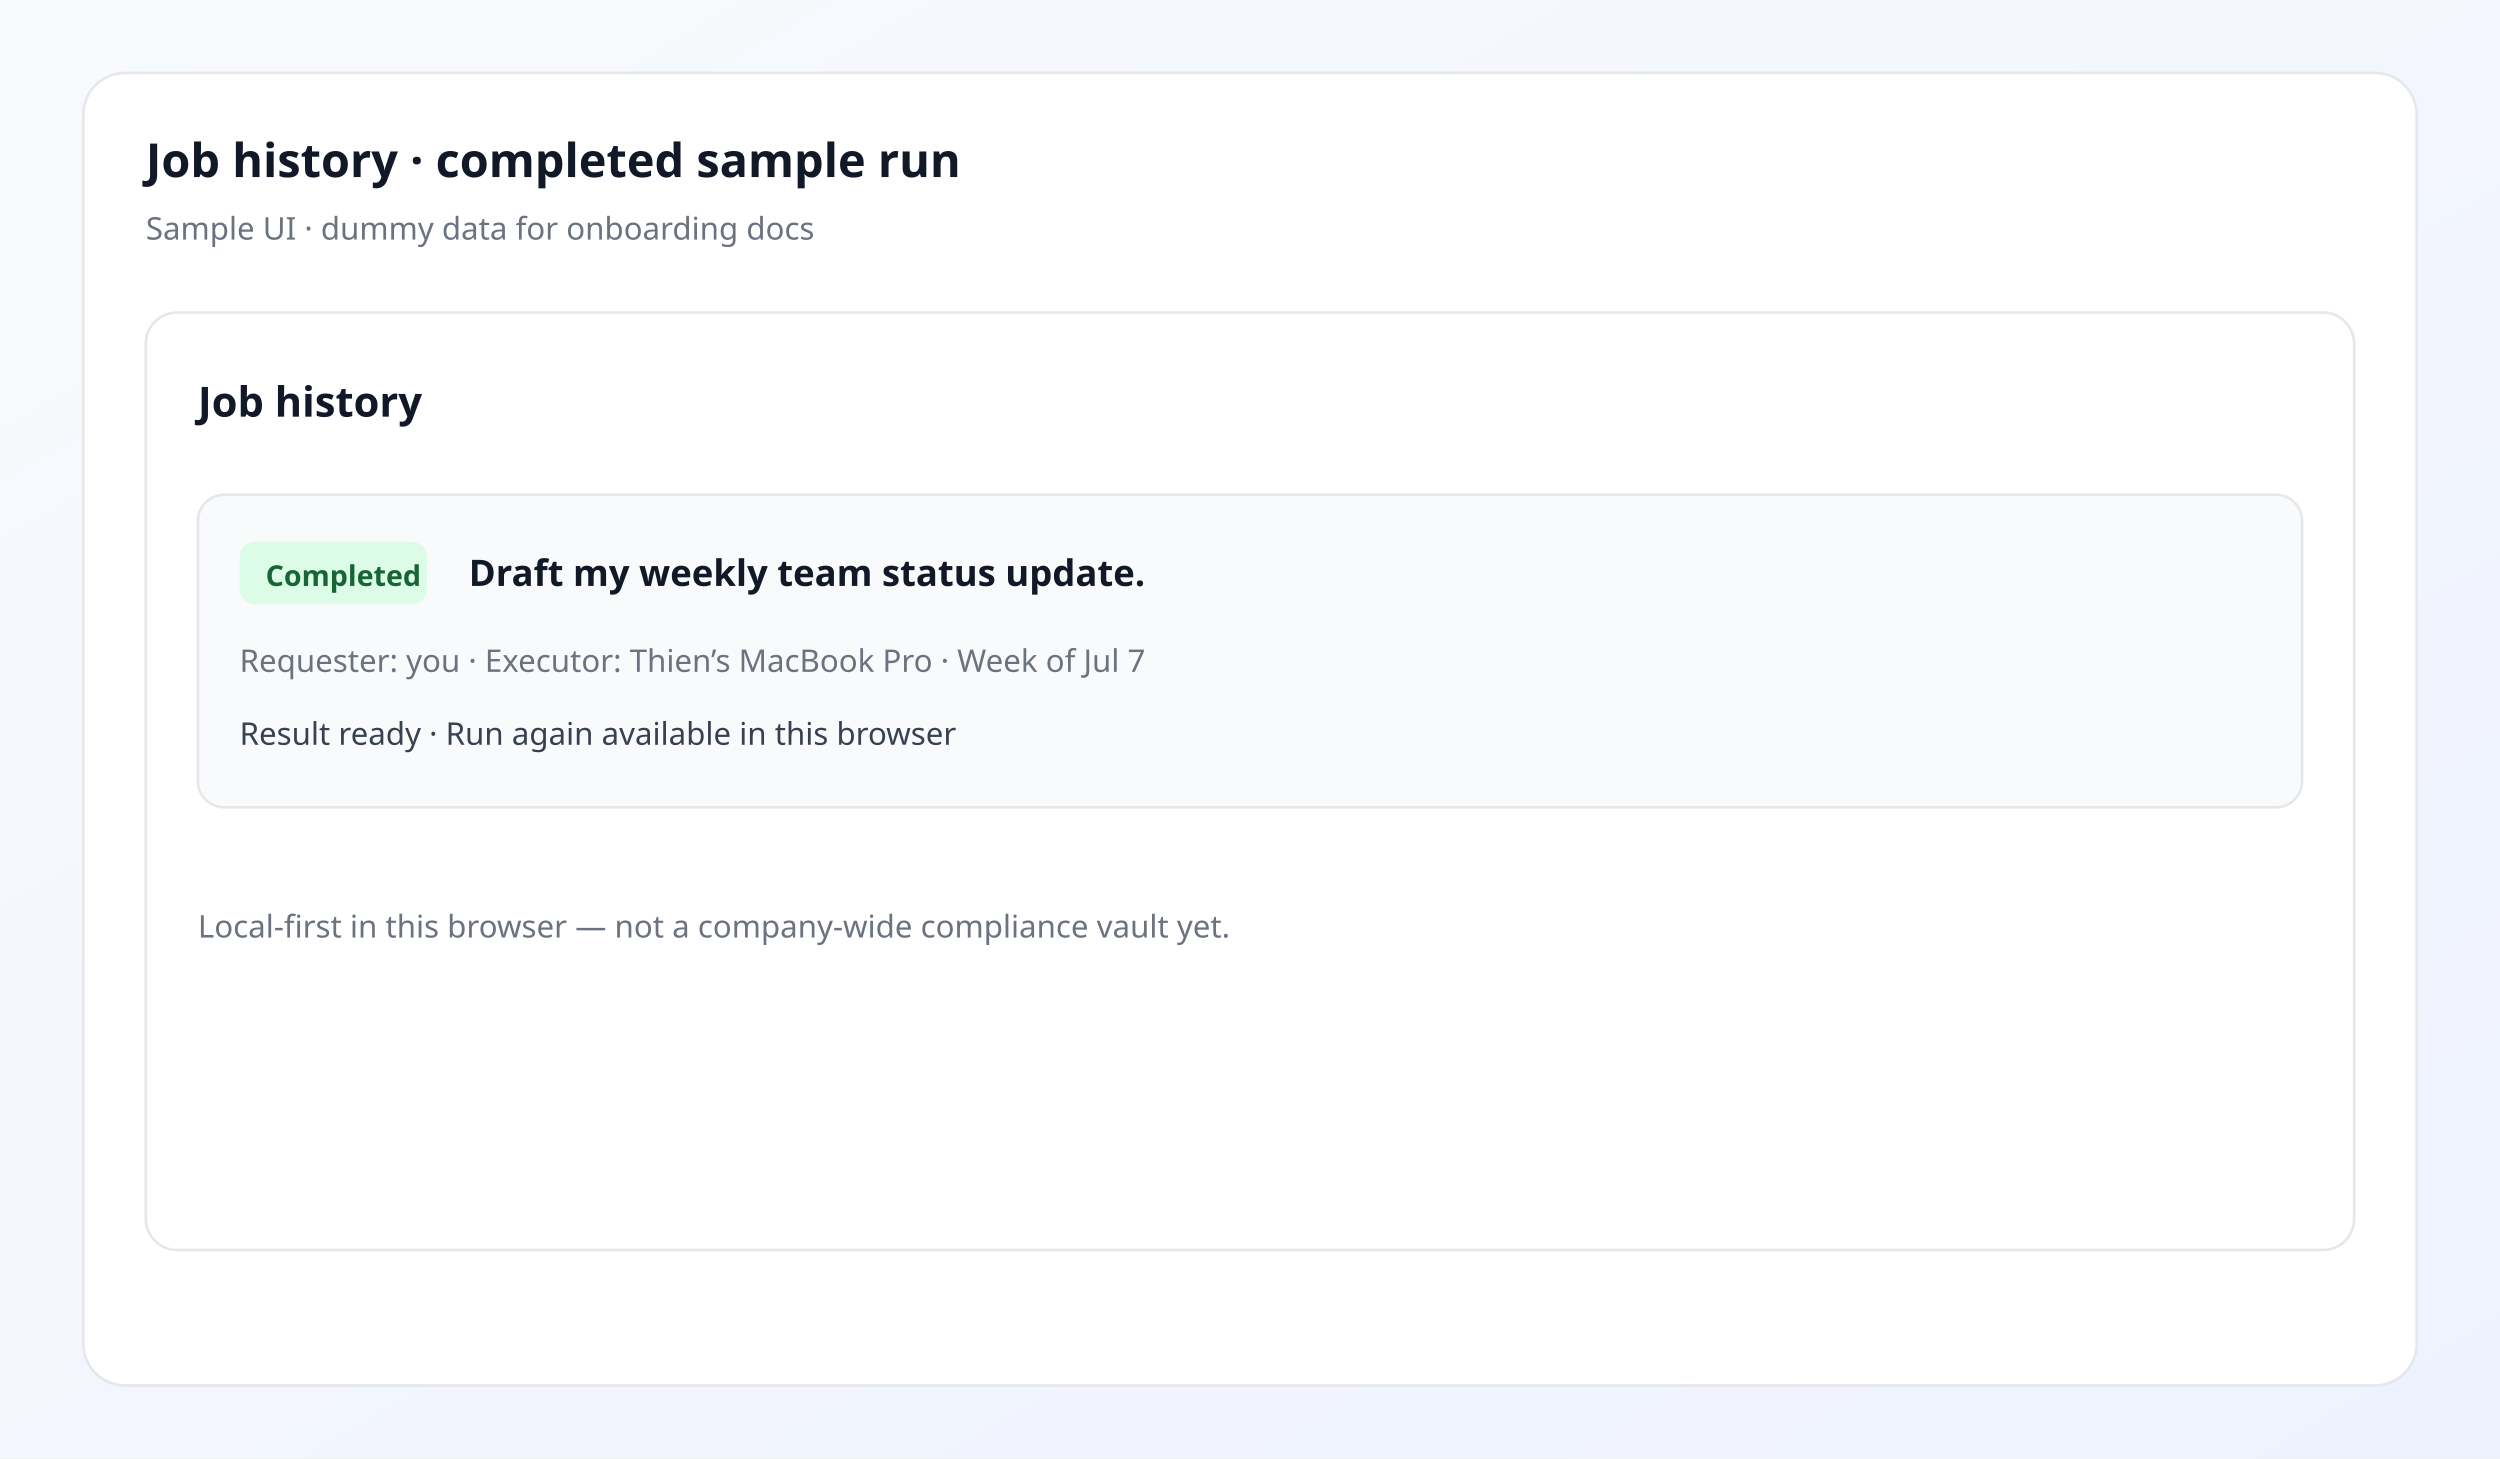
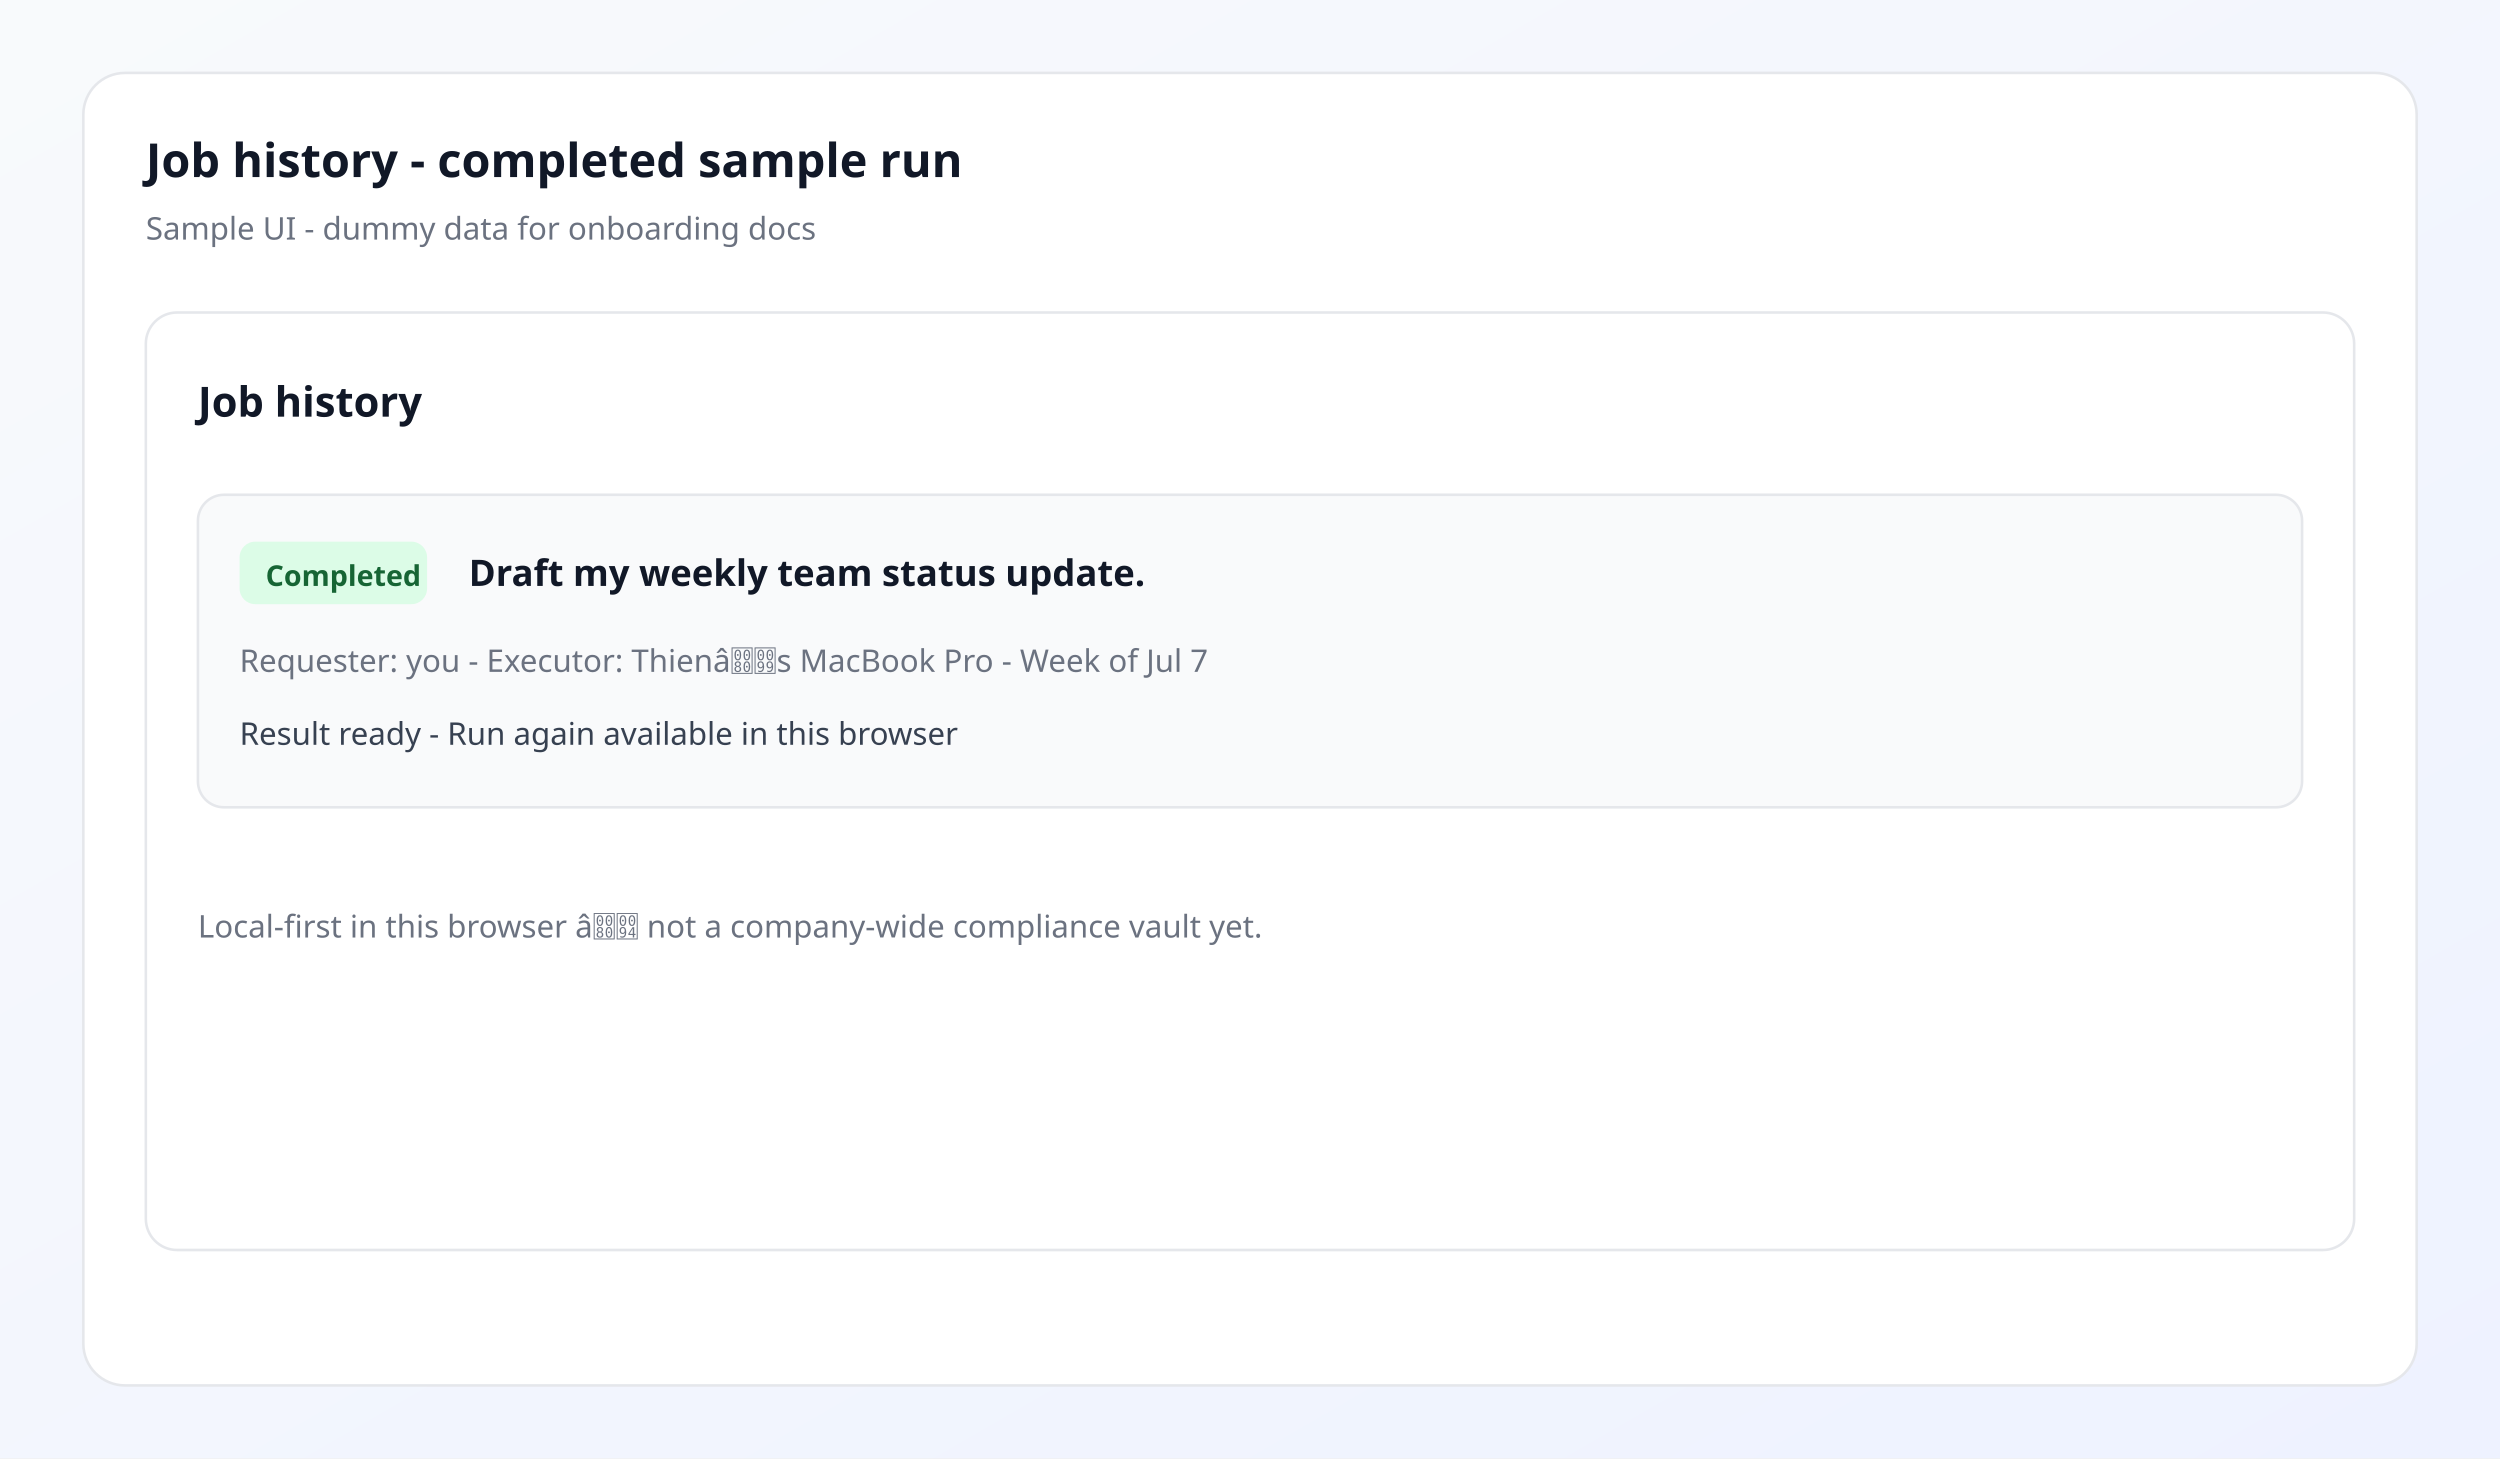
- <svg xmlns="http://www.w3.org/2000/svg" width="960" height="560" viewBox="0 0 960 560" role="img" aria-label="Job history · completed sample run">
+ <svg xmlns="http://www.w3.org/2000/svg" width="960" height="560" viewBox="0 0 960 560" role="img" aria-label="Job history  -  completed sample run">
  <defs>
    <linearGradient id="bg" x1="0" y1="0" x2="1" y2="1">
      <stop offset="0%" stop-color="#f8fafc" />
      <stop offset="100%" stop-color="#eef2ff" />
    </linearGradient>
  </defs>
  <rect width="960" height="560" fill="url(#bg)" />
  <rect x="32" y="28" width="896" height="504" rx="16" fill="#ffffff" stroke="#e5e7eb" />
-   <text x="56" y="68" font-family="ui-sans-serif, system-ui, sans-serif" font-size="18" font-weight="600" fill="#111827">Job history · completed sample run</text>
-   <text x="56" y="92" font-family="ui-sans-serif, system-ui, sans-serif" font-size="12" fill="#6b7280">Sample UI · dummy data for onboarding docs</text>
+   <text x="56" y="68" font-family="ui-sans-serif, system-ui, sans-serif" font-size="18" font-weight="600" fill="#111827">Job history  -  completed sample run</text>
+   <text x="56" y="92" font-family="ui-sans-serif, system-ui, sans-serif" font-size="12" fill="#6b7280">Sample UI  -  dummy data for onboarding docs</text>
  <rect x="56" y="120" width="848" height="360" rx="12" fill="#fff" stroke="#e5e7eb" />
  <text x="76" y="160" font-family="ui-sans-serif, system-ui, sans-serif" font-size="16" font-weight="600" fill="#111827">Job history</text>
  <rect x="76" y="190" width="808" height="120" rx="10" fill="#f9fafb" stroke="#e5e7eb" />
  <rect x="92" y="208" width="72" height="24" rx="6" fill="#dcfce7" />
  <text x="102" y="225" font-family="ui-sans-serif, system-ui, sans-serif" font-size="11" font-weight="600" fill="#166534">Completed</text>
  <text x="180" y="225" font-family="ui-sans-serif, system-ui, sans-serif" font-size="14" font-weight="600" fill="#111827">Draft my weekly team status update.</text>
-   <text x="92" y="258" font-family="ui-sans-serif, system-ui, sans-serif" font-size="12" fill="#6b7280">Requester: you · Executor: Thien’s MacBook Pro · Week of Jul 7</text>
-   <text x="92" y="286" font-family="ui-sans-serif, system-ui, sans-serif" font-size="12" fill="#374151">Result ready · Run again available in this browser</text>
-   <text x="76" y="360" font-family="ui-sans-serif, system-ui, sans-serif" font-size="12" fill="#6b7280">Local-first in this browser — not a company-wide compliance vault yet.</text>
+   <text x="92" y="258" font-family="ui-sans-serif, system-ui, sans-serif" font-size="12" fill="#6b7280">Requester: you  -  Executor: Thienâs MacBook Pro  -  Week of Jul 7</text>
+   <text x="92" y="286" font-family="ui-sans-serif, system-ui, sans-serif" font-size="12" fill="#374151">Result ready  -  Run again available in this browser</text>
+   <text x="76" y="360" font-family="ui-sans-serif, system-ui, sans-serif" font-size="12" fill="#6b7280">Local-first in this browser â not a company-wide compliance vault yet.</text>
</svg>
